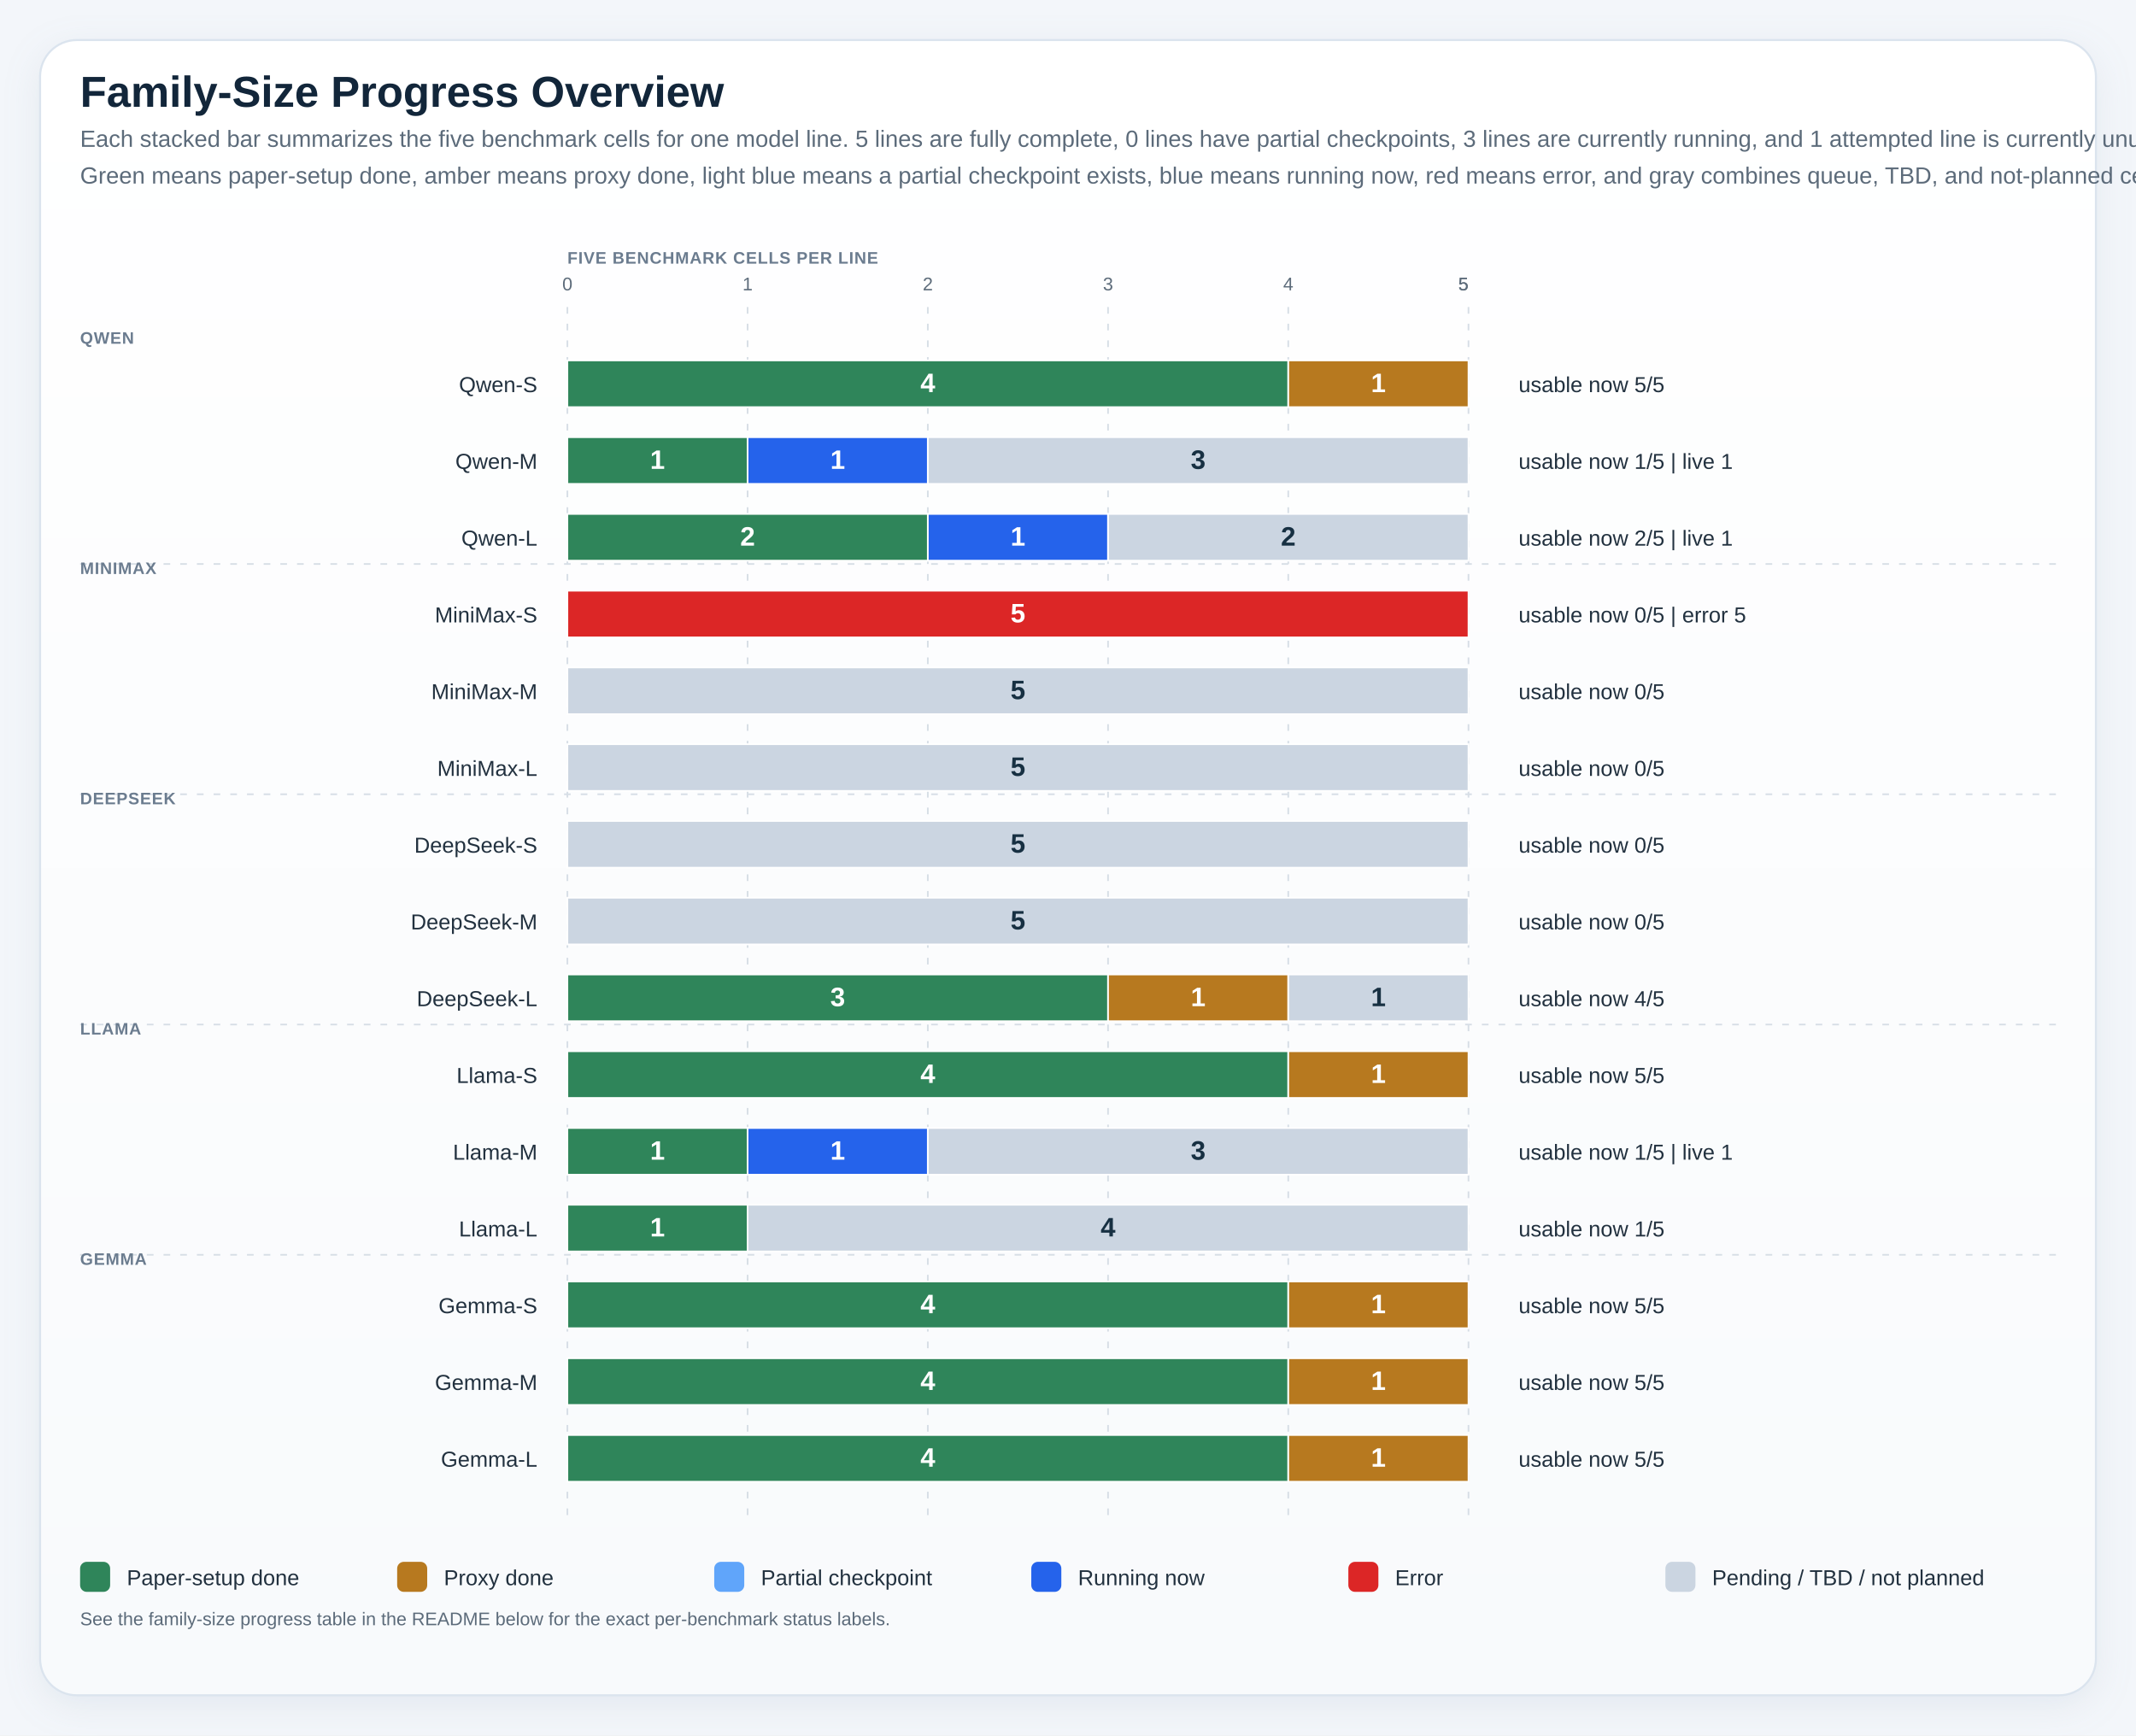
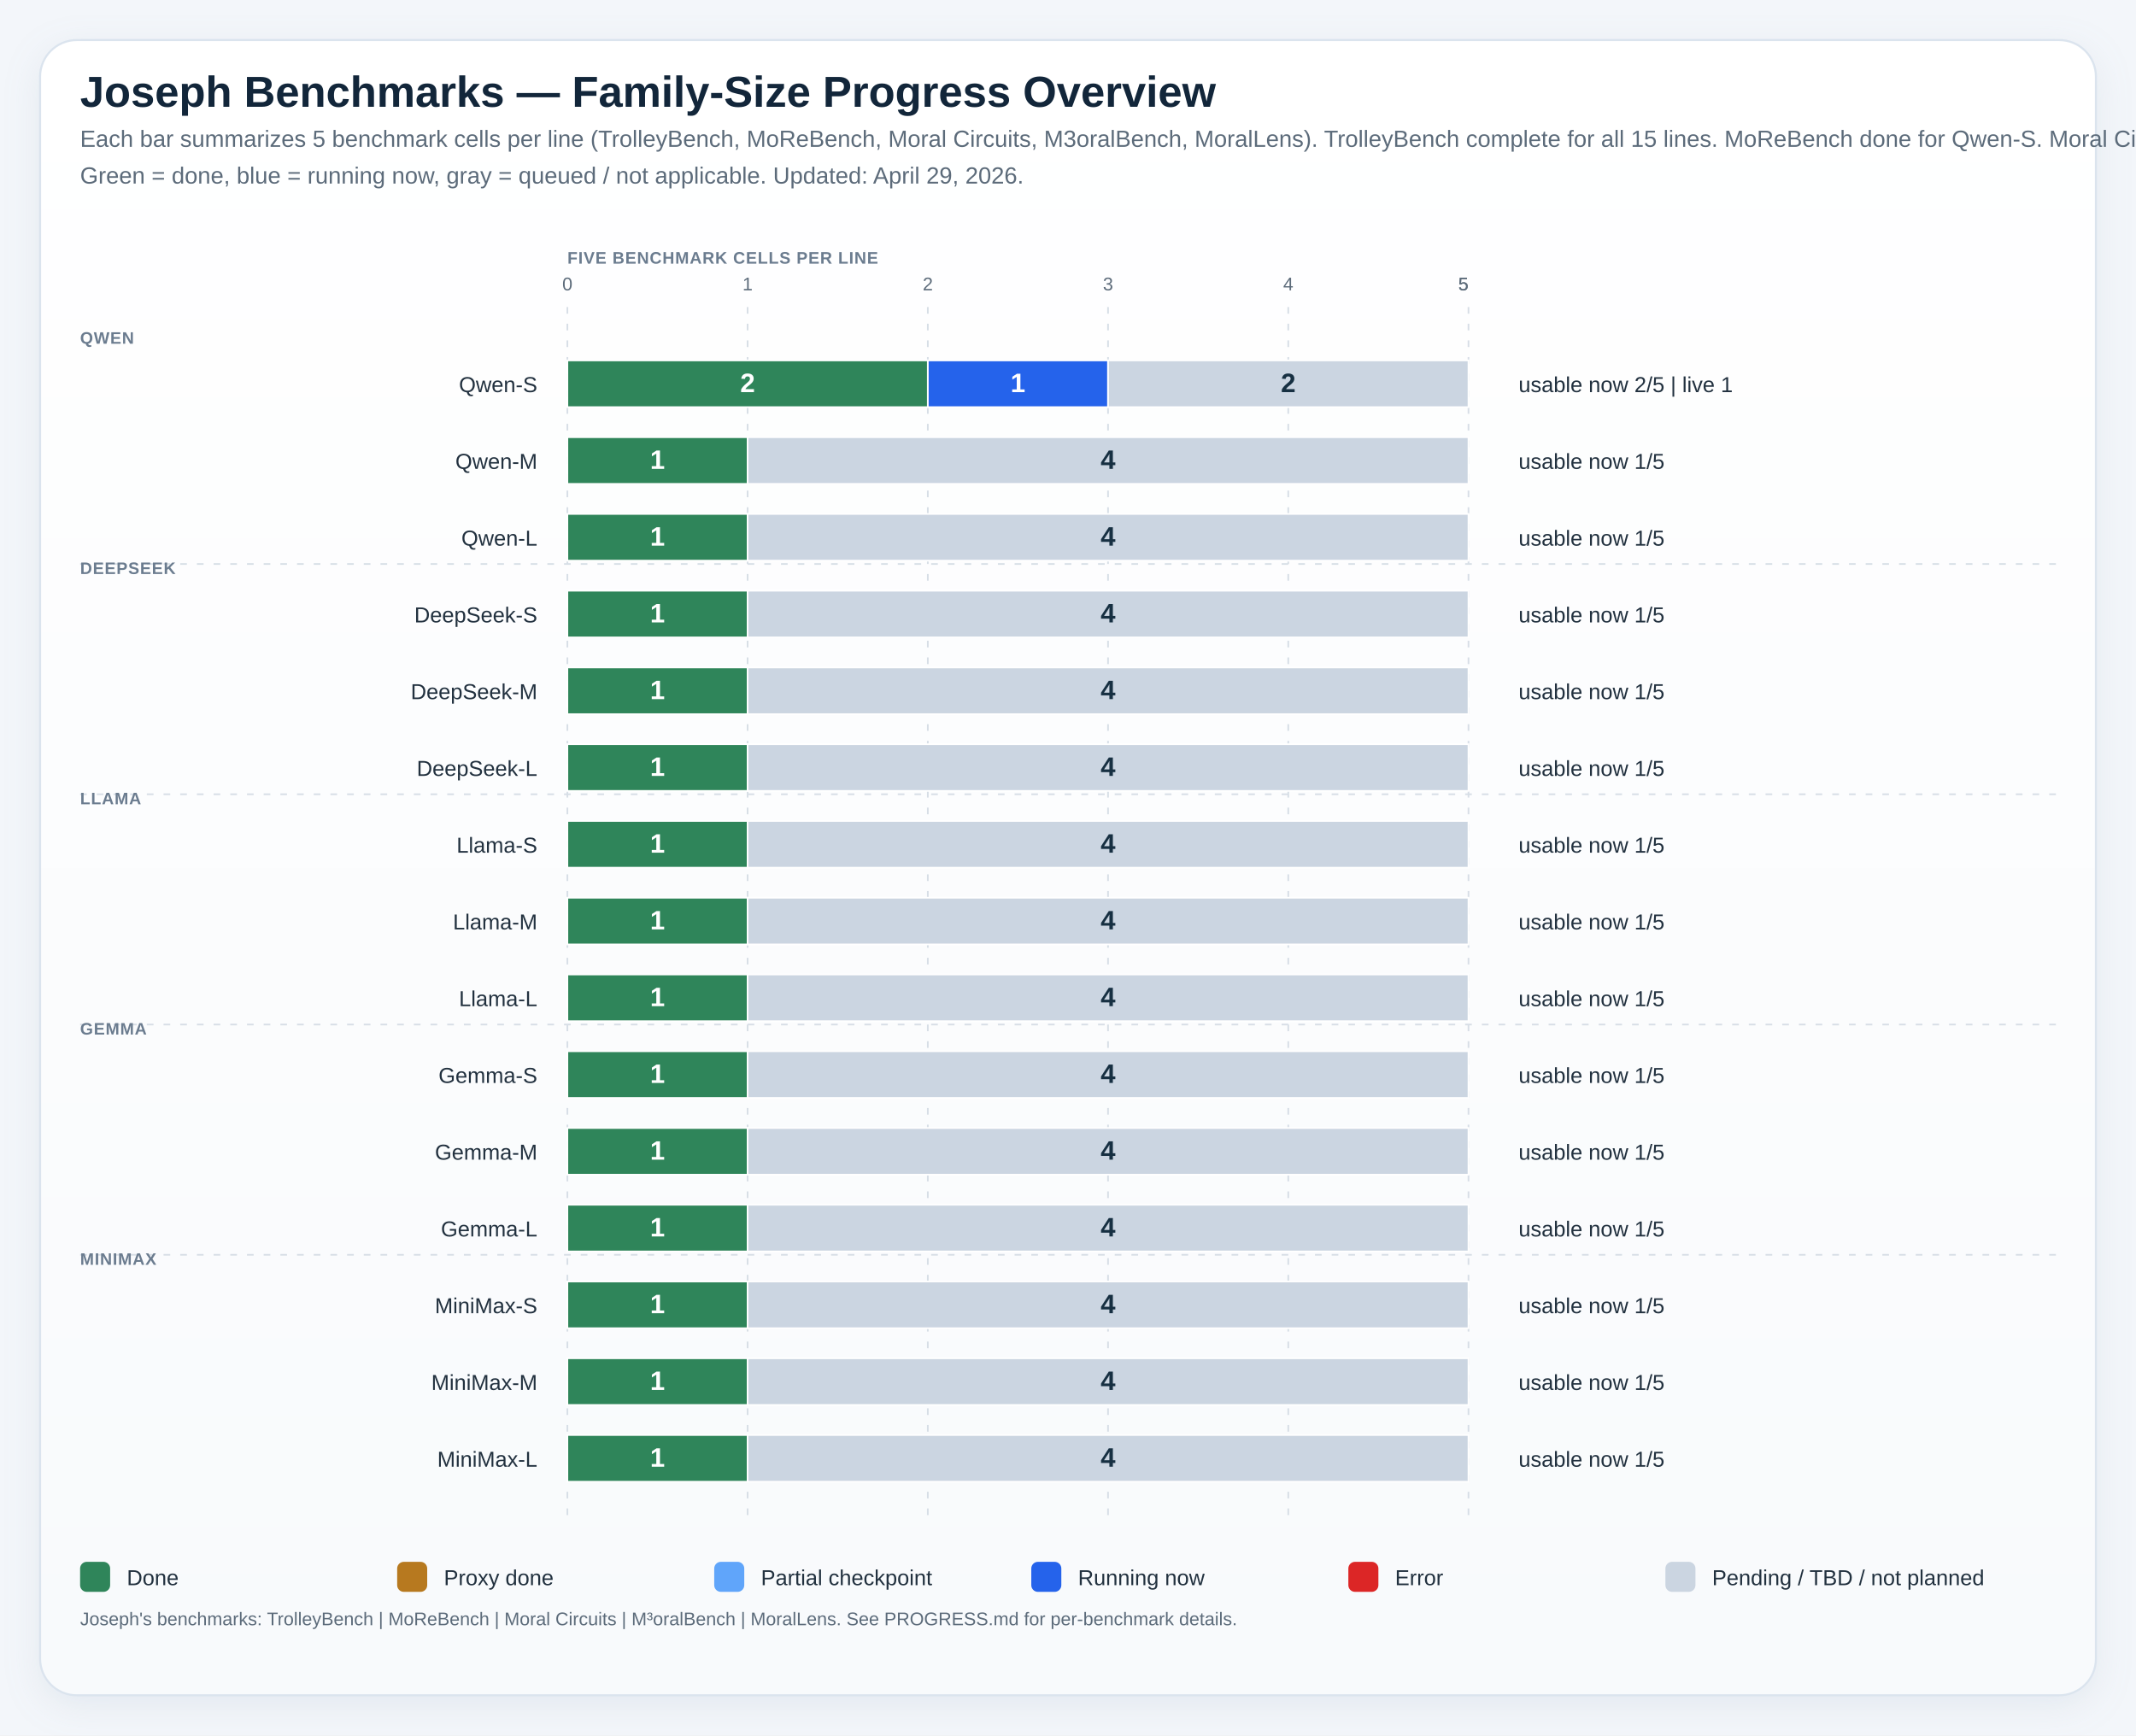
<svg xmlns="http://www.w3.org/2000/svg" width="1280" height="1040" viewBox="0 0 1280 1040" role="img">
  <defs>
    <linearGradient id="panelGradient" x1="0" x2="0" y1="0" y2="1">
      <stop offset="0%" stop-color="#ffffff" />
      <stop offset="100%" stop-color="#f8fafc" />
    </linearGradient>
    <pattern id="diagonalHatch" width="8" height="8" patternUnits="userSpaceOnUse" patternTransform="rotate(45)">
      <line x1="0" y1="0" x2="0" y2="8" stroke="#cdd6e1" stroke-width="3" />
    </pattern>
    <filter id="softShadow" x="-20%" y="-20%" width="140%" height="140%">
      <feDropShadow dx="0" dy="6" stdDeviation="10" flood-color="#9fb0c2" flood-opacity="0.18" />
    </filter>
    <style>
.canvas { fill: #f3f6fa; }
.title { font: 700 26px 'IBM Plex Sans', 'Helvetica Neue', Arial, sans-serif; fill: #12263a; }
.subtitle { font: 400 14px 'IBM Plex Sans', 'Helvetica Neue', Arial, sans-serif; fill: #5c6b7a; }
.axis { font: 600 14px 'IBM Plex Sans', 'Helvetica Neue', Arial, sans-serif; fill: #22313f; }
.label { font: 500 13px 'IBM Plex Sans', 'Helvetica Neue', Arial, sans-serif; fill: #22313f; }
.metric { font: 700 20px 'IBM Plex Sans', 'Helvetica Neue', Arial, sans-serif; fill: #12263a; }
.celltext { font: 700 16px 'IBM Plex Sans', 'Helvetica Neue', Arial, sans-serif; fill: #ffffff; }
.celltext-dark { font: 700 16px 'IBM Plex Sans', 'Helvetica Neue', Arial, sans-serif; fill: #173042; }
.cellsub { font: 500 11px 'IBM Plex Sans', 'Helvetica Neue', Arial, sans-serif; fill: rgba(255,255,255,0.88); }
.cellsub-dark { font: 600 11px 'IBM Plex Sans', 'Helvetica Neue', Arial, sans-serif; fill: #385062; }
.body { font: 500 12px 'IBM Plex Sans', 'Helvetica Neue', Arial, sans-serif; fill: #22313f; }
.small { font: 500 11px 'IBM Plex Sans', 'Helvetica Neue', Arial, sans-serif; fill: #5c6b7a; }
.tiny { font: 600 10px 'IBM Plex Sans', 'Helvetica Neue', Arial, sans-serif; fill: #6b7c8f; letter-spacing: 0.04em; }
.grid { fill: #ffffff; stroke: #d7dee6; stroke-width: 1.25; }
.panel { fill: url(#panelGradient); stroke: #dbe4ee; stroke-width: 1.25; filter: url(#softShadow); }
.subpanel { fill: #ffffff; stroke: #e2e8f0; stroke-width: 1; }
.legend-card { fill: #ffffff; stroke: #dbe4ee; stroke-width: 1; }
.guide { stroke: #d7dee6; stroke-width: 1; stroke-dasharray: 4 6; }
.baseline { stroke: #aab7c6; stroke-width: 1.1; }
.muted-cell { fill: #eef2f7; stroke: #d7dee6; stroke-width: 1; }
.muted-bar { fill: #ecf1f6; stroke: #d7dee6; stroke-width: 1; }
.outline { stroke: rgba(255,255,255,0.9); stroke-width: 1; }
</style>
  </defs>
  <rect x="0" y="0" width="1280" height="1040" class="canvas" />
  <rect x="24" y="24" width="1232" height="992" rx="22" class="panel" />
-   <text x="48" y="64" class="title">Family-Size Progress Overview</text>
-   <text x="48" y="88" class="subtitle">Each stacked bar summarizes the five benchmark cells for one model line. 5 lines are fully complete, 0 lines have partial checkpoints, 3 lines are currently running, and 1 attempted line is currently unusable.</text>
-   <text x="48" y="110" class="subtitle">Green means paper-setup done, amber means proxy done, light blue means a partial checkpoint exists, blue means running now, red means error, and gray combines queue, TBD, and not-planned cells for a cleaner snapshot.</text>
+   <text x="48" y="64" class="title">Joseph Benchmarks — Family-Size Progress Overview</text>
+   <text x="48" y="88" class="subtitle">Each bar summarizes 5 benchmark cells per line (TrolleyBench, MoReBench, Moral Circuits, M3oralBench, MoralLens). TrolleyBench complete for all 15 lines. MoReBench done for Qwen-S. Moral Circuits running for Qwen-S. Remaining benchmarks queued.</text>
+   <text x="48" y="110" class="subtitle">Green = done, blue = running now, gray = queued / not applicable. Updated: April 29, 2026.</text>
  <text x="340" y="158" class="tiny">FIVE BENCHMARK CELLS PER LINE</text>
  <line x1="340.00" y1="184" x2="340.00" y2="908" class="guide" />
  <text x="340.00" y="174" text-anchor="middle" class="small">0</text>
  <line x1="448.00" y1="184" x2="448.00" y2="908" class="guide" />
  <text x="448.00" y="174" text-anchor="middle" class="small">1</text>
  <line x1="556.00" y1="184" x2="556.00" y2="908" class="guide" />
  <text x="556.00" y="174" text-anchor="middle" class="small">2</text>
  <line x1="664.00" y1="184" x2="664.00" y2="908" class="guide" />
  <text x="664.00" y="174" text-anchor="middle" class="small">3</text>
  <line x1="772.00" y1="184" x2="772.00" y2="908" class="guide" />
  <text x="772.00" y="174" text-anchor="middle" class="small">4</text>
  <line x1="880.00" y1="184" x2="880.00" y2="908" class="guide" />
  <text x="880.00" y="174" text-anchor="end" class="small">5</text>
  <text x="880" y="174" text-anchor="end" class="small">5</text>
  <text x="48" y="206" class="tiny">QWEN</text>
  <text x="322" y="235" text-anchor="end" class="label">Qwen-S</text>
  <rect x="340" y="216" width="540" height="28" rx="10" fill="#e2e8f0" />
-   <rect x="340.00" y="216" width="432.00" height="28" fill="#2f855a" stroke="#ffffff" stroke-width="1" />
-   <text x="556.00" y="235" text-anchor="middle" class="celltext">4</text>
-   <rect x="772.00" y="216" width="108.00" height="28" fill="#b7791f" stroke="#ffffff" stroke-width="1" />
-   <text x="826.00" y="235" text-anchor="middle" class="celltext">1</text>
-   <text x="910" y="235" class="label">usable now 5/5</text>
+   <rect x="340.00" y="216" width="216.00" height="28" fill="#2f855a" stroke="#ffffff" stroke-width="1" />
+   <text x="448.00" y="235" text-anchor="middle" class="celltext">2</text>
+   <rect x="556.00" y="216" width="108.00" height="28" fill="#2563eb" stroke="#ffffff" stroke-width="1" />
+   <text x="610.00" y="235" text-anchor="middle" class="celltext">1</text>
+   <rect x="664.00" y="216" width="216.00" height="28" fill="#cbd5e1" stroke="#ffffff" stroke-width="1" />
+   <text x="772.00" y="235" text-anchor="middle" class="celltext-dark">2</text>
+   <text x="910" y="235" class="label">usable now 2/5 | live 1</text>
  <text x="322" y="281" text-anchor="end" class="label">Qwen-M</text>
  <rect x="340" y="262" width="540" height="28" rx="10" fill="#e2e8f0" />
  <rect x="340.00" y="262" width="108.00" height="28" fill="#2f855a" stroke="#ffffff" stroke-width="1" />
  <text x="394.00" y="281" text-anchor="middle" class="celltext">1</text>
-   <rect x="448.00" y="262" width="108.00" height="28" fill="#2563eb" stroke="#ffffff" stroke-width="1" />
-   <text x="502.00" y="281" text-anchor="middle" class="celltext">1</text>
-   <rect x="556.00" y="262" width="324.00" height="28" fill="#cbd5e1" stroke="#ffffff" stroke-width="1" />
-   <text x="718.00" y="281" text-anchor="middle" class="celltext-dark">3</text>
-   <text x="910" y="281" class="label">usable now 1/5 | live 1</text>
+   <rect x="448.00" y="262" width="432.00" height="28" fill="#cbd5e1" stroke="#ffffff" stroke-width="1" />
+   <text x="664.00" y="281" text-anchor="middle" class="celltext-dark">4</text>
+   <text x="910" y="281" class="label">usable now 1/5</text>
  <text x="322" y="327" text-anchor="end" class="label">Qwen-L</text>
  <rect x="340" y="308" width="540" height="28" rx="10" fill="#e2e8f0" />
-   <rect x="340.00" y="308" width="216.00" height="28" fill="#2f855a" stroke="#ffffff" stroke-width="1" />
-   <text x="448.00" y="327" text-anchor="middle" class="celltext">2</text>
-   <rect x="556.00" y="308" width="108.00" height="28" fill="#2563eb" stroke="#ffffff" stroke-width="1" />
-   <text x="610.00" y="327" text-anchor="middle" class="celltext">1</text>
-   <rect x="664.00" y="308" width="216.00" height="28" fill="#cbd5e1" stroke="#ffffff" stroke-width="1" />
-   <text x="772.00" y="327" text-anchor="middle" class="celltext-dark">2</text>
-   <text x="910" y="327" class="label">usable now 2/5 | live 1</text>
+   <rect x="340.00" y="308" width="108.00" height="28" fill="#2f855a" stroke="#ffffff" stroke-width="1" />
+   <text x="394.00" y="327" text-anchor="middle" class="celltext">1</text>
+   <rect x="448.00" y="308" width="432.00" height="28" fill="#cbd5e1" stroke="#ffffff" stroke-width="1" />
+   <text x="664.00" y="327" text-anchor="middle" class="celltext-dark">4</text>
+   <text x="910" y="327" class="label">usable now 1/5</text>
  <line x1="48" y1="338" x2="1232" y2="338" class="guide" />
-   <text x="48" y="344" class="tiny">MINIMAX</text>
-   <text x="322" y="373" text-anchor="end" class="label">MiniMax-S</text>
+   <text x="48" y="344" class="tiny">DEEPSEEK</text>
+   <text x="322" y="373" text-anchor="end" class="label">DeepSeek-S</text>
  <rect x="340" y="354" width="540" height="28" rx="10" fill="#e2e8f0" />
-   <rect x="340.00" y="354" width="540.00" height="28" fill="#dc2626" stroke="#ffffff" stroke-width="1" />
-   <text x="610.00" y="373" text-anchor="middle" class="celltext">5</text>
-   <text x="910" y="373" class="label">usable now 0/5 | error 5</text>
-   <text x="322" y="419" text-anchor="end" class="label">MiniMax-M</text>
+   <rect x="340.00" y="354" width="108.00" height="28" fill="#2f855a" stroke="#ffffff" stroke-width="1" />
+   <text x="394.00" y="373" text-anchor="middle" class="celltext">1</text>
+   <rect x="448.00" y="354" width="432.00" height="28" fill="#cbd5e1" stroke="#ffffff" stroke-width="1" />
+   <text x="664.00" y="373" text-anchor="middle" class="celltext-dark">4</text>
+   <text x="910" y="373" class="label">usable now 1/5</text>
+   <text x="322" y="419" text-anchor="end" class="label">DeepSeek-M</text>
  <rect x="340" y="400" width="540" height="28" rx="10" fill="#e2e8f0" />
-   <rect x="340.00" y="400" width="540.00" height="28" fill="#cbd5e1" stroke="#ffffff" stroke-width="1" />
-   <text x="610.00" y="419" text-anchor="middle" class="celltext-dark">5</text>
-   <text x="910" y="419" class="label">usable now 0/5</text>
-   <text x="322" y="465" text-anchor="end" class="label">MiniMax-L</text>
+   <rect x="340.00" y="400" width="108.00" height="28" fill="#2f855a" stroke="#ffffff" stroke-width="1" />
+   <text x="394.00" y="419" text-anchor="middle" class="celltext">1</text>
+   <rect x="448.00" y="400" width="432.00" height="28" fill="#cbd5e1" stroke="#ffffff" stroke-width="1" />
+   <text x="664.00" y="419" text-anchor="middle" class="celltext-dark">4</text>
+   <text x="910" y="419" class="label">usable now 1/5</text>
+   <text x="322" y="465" text-anchor="end" class="label">DeepSeek-L</text>
  <rect x="340" y="446" width="540" height="28" rx="10" fill="#e2e8f0" />
-   <rect x="340.00" y="446" width="540.00" height="28" fill="#cbd5e1" stroke="#ffffff" stroke-width="1" />
-   <text x="610.00" y="465" text-anchor="middle" class="celltext-dark">5</text>
-   <text x="910" y="465" class="label">usable now 0/5</text>
+   <rect x="340.00" y="446" width="108.00" height="28" fill="#2f855a" stroke="#ffffff" stroke-width="1" />
+   <text x="394.00" y="465" text-anchor="middle" class="celltext">1</text>
+   <rect x="448.00" y="446" width="432.00" height="28" fill="#cbd5e1" stroke="#ffffff" stroke-width="1" />
+   <text x="664.00" y="465" text-anchor="middle" class="celltext-dark">4</text>
+   <text x="910" y="465" class="label">usable now 1/5</text>
  <line x1="48" y1="476" x2="1232" y2="476" class="guide" />
-   <text x="48" y="482" class="tiny">DEEPSEEK</text>
-   <text x="322" y="511" text-anchor="end" class="label">DeepSeek-S</text>
+   <text x="48" y="482" class="tiny">LLAMA</text>
+   <text x="322" y="511" text-anchor="end" class="label">Llama-S</text>
  <rect x="340" y="492" width="540" height="28" rx="10" fill="#e2e8f0" />
-   <rect x="340.00" y="492" width="540.00" height="28" fill="#cbd5e1" stroke="#ffffff" stroke-width="1" />
-   <text x="610.00" y="511" text-anchor="middle" class="celltext-dark">5</text>
-   <text x="910" y="511" class="label">usable now 0/5</text>
-   <text x="322" y="557" text-anchor="end" class="label">DeepSeek-M</text>
+   <rect x="340.00" y="492" width="108.00" height="28" fill="#2f855a" stroke="#ffffff" stroke-width="1" />
+   <text x="394.00" y="511" text-anchor="middle" class="celltext">1</text>
+   <rect x="448.00" y="492" width="432.00" height="28" fill="#cbd5e1" stroke="#ffffff" stroke-width="1" />
+   <text x="664.00" y="511" text-anchor="middle" class="celltext-dark">4</text>
+   <text x="910" y="511" class="label">usable now 1/5</text>
+   <text x="322" y="557" text-anchor="end" class="label">Llama-M</text>
  <rect x="340" y="538" width="540" height="28" rx="10" fill="#e2e8f0" />
-   <rect x="340.00" y="538" width="540.00" height="28" fill="#cbd5e1" stroke="#ffffff" stroke-width="1" />
-   <text x="610.00" y="557" text-anchor="middle" class="celltext-dark">5</text>
-   <text x="910" y="557" class="label">usable now 0/5</text>
-   <text x="322" y="603" text-anchor="end" class="label">DeepSeek-L</text>
+   <rect x="340.00" y="538" width="108.00" height="28" fill="#2f855a" stroke="#ffffff" stroke-width="1" />
+   <text x="394.00" y="557" text-anchor="middle" class="celltext">1</text>
+   <rect x="448.00" y="538" width="432.00" height="28" fill="#cbd5e1" stroke="#ffffff" stroke-width="1" />
+   <text x="664.00" y="557" text-anchor="middle" class="celltext-dark">4</text>
+   <text x="910" y="557" class="label">usable now 1/5</text>
+   <text x="322" y="603" text-anchor="end" class="label">Llama-L</text>
  <rect x="340" y="584" width="540" height="28" rx="10" fill="#e2e8f0" />
-   <rect x="340.00" y="584" width="324.00" height="28" fill="#2f855a" stroke="#ffffff" stroke-width="1" />
-   <text x="502.00" y="603" text-anchor="middle" class="celltext">3</text>
-   <rect x="664.00" y="584" width="108.00" height="28" fill="#b7791f" stroke="#ffffff" stroke-width="1" />
-   <text x="718.00" y="603" text-anchor="middle" class="celltext">1</text>
-   <rect x="772.00" y="584" width="108.00" height="28" fill="#cbd5e1" stroke="#ffffff" stroke-width="1" />
-   <text x="826.00" y="603" text-anchor="middle" class="celltext-dark">1</text>
-   <text x="910" y="603" class="label">usable now 4/5</text>
+   <rect x="340.00" y="584" width="108.00" height="28" fill="#2f855a" stroke="#ffffff" stroke-width="1" />
+   <text x="394.00" y="603" text-anchor="middle" class="celltext">1</text>
+   <rect x="448.00" y="584" width="432.00" height="28" fill="#cbd5e1" stroke="#ffffff" stroke-width="1" />
+   <text x="664.00" y="603" text-anchor="middle" class="celltext-dark">4</text>
+   <text x="910" y="603" class="label">usable now 1/5</text>
  <line x1="48" y1="614" x2="1232" y2="614" class="guide" />
-   <text x="48" y="620" class="tiny">LLAMA</text>
-   <text x="322" y="649" text-anchor="end" class="label">Llama-S</text>
+   <text x="48" y="620" class="tiny">GEMMA</text>
+   <text x="322" y="649" text-anchor="end" class="label">Gemma-S</text>
  <rect x="340" y="630" width="540" height="28" rx="10" fill="#e2e8f0" />
-   <rect x="340.00" y="630" width="432.00" height="28" fill="#2f855a" stroke="#ffffff" stroke-width="1" />
-   <text x="556.00" y="649" text-anchor="middle" class="celltext">4</text>
-   <rect x="772.00" y="630" width="108.00" height="28" fill="#b7791f" stroke="#ffffff" stroke-width="1" />
-   <text x="826.00" y="649" text-anchor="middle" class="celltext">1</text>
-   <text x="910" y="649" class="label">usable now 5/5</text>
-   <text x="322" y="695" text-anchor="end" class="label">Llama-M</text>
+   <rect x="340.00" y="630" width="108.00" height="28" fill="#2f855a" stroke="#ffffff" stroke-width="1" />
+   <text x="394.00" y="649" text-anchor="middle" class="celltext">1</text>
+   <rect x="448.00" y="630" width="432.00" height="28" fill="#cbd5e1" stroke="#ffffff" stroke-width="1" />
+   <text x="664.00" y="649" text-anchor="middle" class="celltext-dark">4</text>
+   <text x="910" y="649" class="label">usable now 1/5</text>
+   <text x="322" y="695" text-anchor="end" class="label">Gemma-M</text>
  <rect x="340" y="676" width="540" height="28" rx="10" fill="#e2e8f0" />
  <rect x="340.00" y="676" width="108.00" height="28" fill="#2f855a" stroke="#ffffff" stroke-width="1" />
  <text x="394.00" y="695" text-anchor="middle" class="celltext">1</text>
-   <rect x="448.00" y="676" width="108.00" height="28" fill="#2563eb" stroke="#ffffff" stroke-width="1" />
-   <text x="502.00" y="695" text-anchor="middle" class="celltext">1</text>
-   <rect x="556.00" y="676" width="324.00" height="28" fill="#cbd5e1" stroke="#ffffff" stroke-width="1" />
-   <text x="718.00" y="695" text-anchor="middle" class="celltext-dark">3</text>
-   <text x="910" y="695" class="label">usable now 1/5 | live 1</text>
-   <text x="322" y="741" text-anchor="end" class="label">Llama-L</text>
+   <rect x="448.00" y="676" width="432.00" height="28" fill="#cbd5e1" stroke="#ffffff" stroke-width="1" />
+   <text x="664.00" y="695" text-anchor="middle" class="celltext-dark">4</text>
+   <text x="910" y="695" class="label">usable now 1/5</text>
+   <text x="322" y="741" text-anchor="end" class="label">Gemma-L</text>
  <rect x="340" y="722" width="540" height="28" rx="10" fill="#e2e8f0" />
  <rect x="340.00" y="722" width="108.00" height="28" fill="#2f855a" stroke="#ffffff" stroke-width="1" />
  <text x="394.00" y="741" text-anchor="middle" class="celltext">1</text>
  <rect x="448.00" y="722" width="432.00" height="28" fill="#cbd5e1" stroke="#ffffff" stroke-width="1" />
  <text x="664.00" y="741" text-anchor="middle" class="celltext-dark">4</text>
  <text x="910" y="741" class="label">usable now 1/5</text>
  <line x1="48" y1="752" x2="1232" y2="752" class="guide" />
-   <text x="48" y="758" class="tiny">GEMMA</text>
-   <text x="322" y="787" text-anchor="end" class="label">Gemma-S</text>
+   <text x="48" y="758" class="tiny">MINIMAX</text>
+   <text x="322" y="787" text-anchor="end" class="label">MiniMax-S</text>
  <rect x="340" y="768" width="540" height="28" rx="10" fill="#e2e8f0" />
-   <rect x="340.00" y="768" width="432.00" height="28" fill="#2f855a" stroke="#ffffff" stroke-width="1" />
-   <text x="556.00" y="787" text-anchor="middle" class="celltext">4</text>
-   <rect x="772.00" y="768" width="108.00" height="28" fill="#b7791f" stroke="#ffffff" stroke-width="1" />
-   <text x="826.00" y="787" text-anchor="middle" class="celltext">1</text>
-   <text x="910" y="787" class="label">usable now 5/5</text>
-   <text x="322" y="833" text-anchor="end" class="label">Gemma-M</text>
+   <rect x="340.00" y="768" width="108.00" height="28" fill="#2f855a" stroke="#ffffff" stroke-width="1" />
+   <text x="394.00" y="787" text-anchor="middle" class="celltext">1</text>
+   <rect x="448.00" y="768" width="432.00" height="28" fill="#cbd5e1" stroke="#ffffff" stroke-width="1" />
+   <text x="664.00" y="787" text-anchor="middle" class="celltext-dark">4</text>
+   <text x="910" y="787" class="label">usable now 1/5</text>
+   <text x="322" y="833" text-anchor="end" class="label">MiniMax-M</text>
  <rect x="340" y="814" width="540" height="28" rx="10" fill="#e2e8f0" />
-   <rect x="340.00" y="814" width="432.00" height="28" fill="#2f855a" stroke="#ffffff" stroke-width="1" />
-   <text x="556.00" y="833" text-anchor="middle" class="celltext">4</text>
-   <rect x="772.00" y="814" width="108.00" height="28" fill="#b7791f" stroke="#ffffff" stroke-width="1" />
-   <text x="826.00" y="833" text-anchor="middle" class="celltext">1</text>
-   <text x="910" y="833" class="label">usable now 5/5</text>
-   <text x="322" y="879" text-anchor="end" class="label">Gemma-L</text>
+   <rect x="340.00" y="814" width="108.00" height="28" fill="#2f855a" stroke="#ffffff" stroke-width="1" />
+   <text x="394.00" y="833" text-anchor="middle" class="celltext">1</text>
+   <rect x="448.00" y="814" width="432.00" height="28" fill="#cbd5e1" stroke="#ffffff" stroke-width="1" />
+   <text x="664.00" y="833" text-anchor="middle" class="celltext-dark">4</text>
+   <text x="910" y="833" class="label">usable now 1/5</text>
+   <text x="322" y="879" text-anchor="end" class="label">MiniMax-L</text>
  <rect x="340" y="860" width="540" height="28" rx="10" fill="#e2e8f0" />
-   <rect x="340.00" y="860" width="432.00" height="28" fill="#2f855a" stroke="#ffffff" stroke-width="1" />
-   <text x="556.00" y="879" text-anchor="middle" class="celltext">4</text>
-   <rect x="772.00" y="860" width="108.00" height="28" fill="#b7791f" stroke="#ffffff" stroke-width="1" />
-   <text x="826.00" y="879" text-anchor="middle" class="celltext">1</text>
-   <text x="910" y="879" class="label">usable now 5/5</text>
+   <rect x="340.00" y="860" width="108.00" height="28" fill="#2f855a" stroke="#ffffff" stroke-width="1" />
+   <text x="394.00" y="879" text-anchor="middle" class="celltext">1</text>
+   <rect x="448.00" y="860" width="432.00" height="28" fill="#cbd5e1" stroke="#ffffff" stroke-width="1" />
+   <text x="664.00" y="879" text-anchor="middle" class="celltext-dark">4</text>
+   <text x="910" y="879" class="label">usable now 1/5</text>
  <rect x="48" y="936" width="18" height="18" rx="4" fill="#2f855a" />
-   <text x="76" y="950" class="label">Paper-setup done</text>
+   <text x="76" y="950" class="label">Done</text>
  <rect x="238" y="936" width="18" height="18" rx="4" fill="#b7791f" />
  <text x="266" y="950" class="label">Proxy done</text>
  <rect x="428" y="936" width="18" height="18" rx="4" fill="#60a5fa" />
  <text x="456" y="950" class="label">Partial checkpoint</text>
  <rect x="618" y="936" width="18" height="18" rx="4" fill="#2563eb" />
  <text x="646" y="950" class="label">Running now</text>
  <rect x="808" y="936" width="18" height="18" rx="4" fill="#dc2626" />
  <text x="836" y="950" class="label">Error</text>
  <rect x="998" y="936" width="18" height="18" rx="4" fill="#cbd5e1" />
  <text x="1026" y="950" class="label">Pending / TBD / not planned</text>
-   <text x="48" y="974" class="small">See the family-size progress table in the README below for the exact per-benchmark status labels.</text>
+   <text x="48" y="974" class="small">Joseph's benchmarks: TrolleyBench | MoReBench | Moral Circuits | M³oralBench | MoralLens. See PROGRESS.md for per-benchmark details.</text>
</svg>
